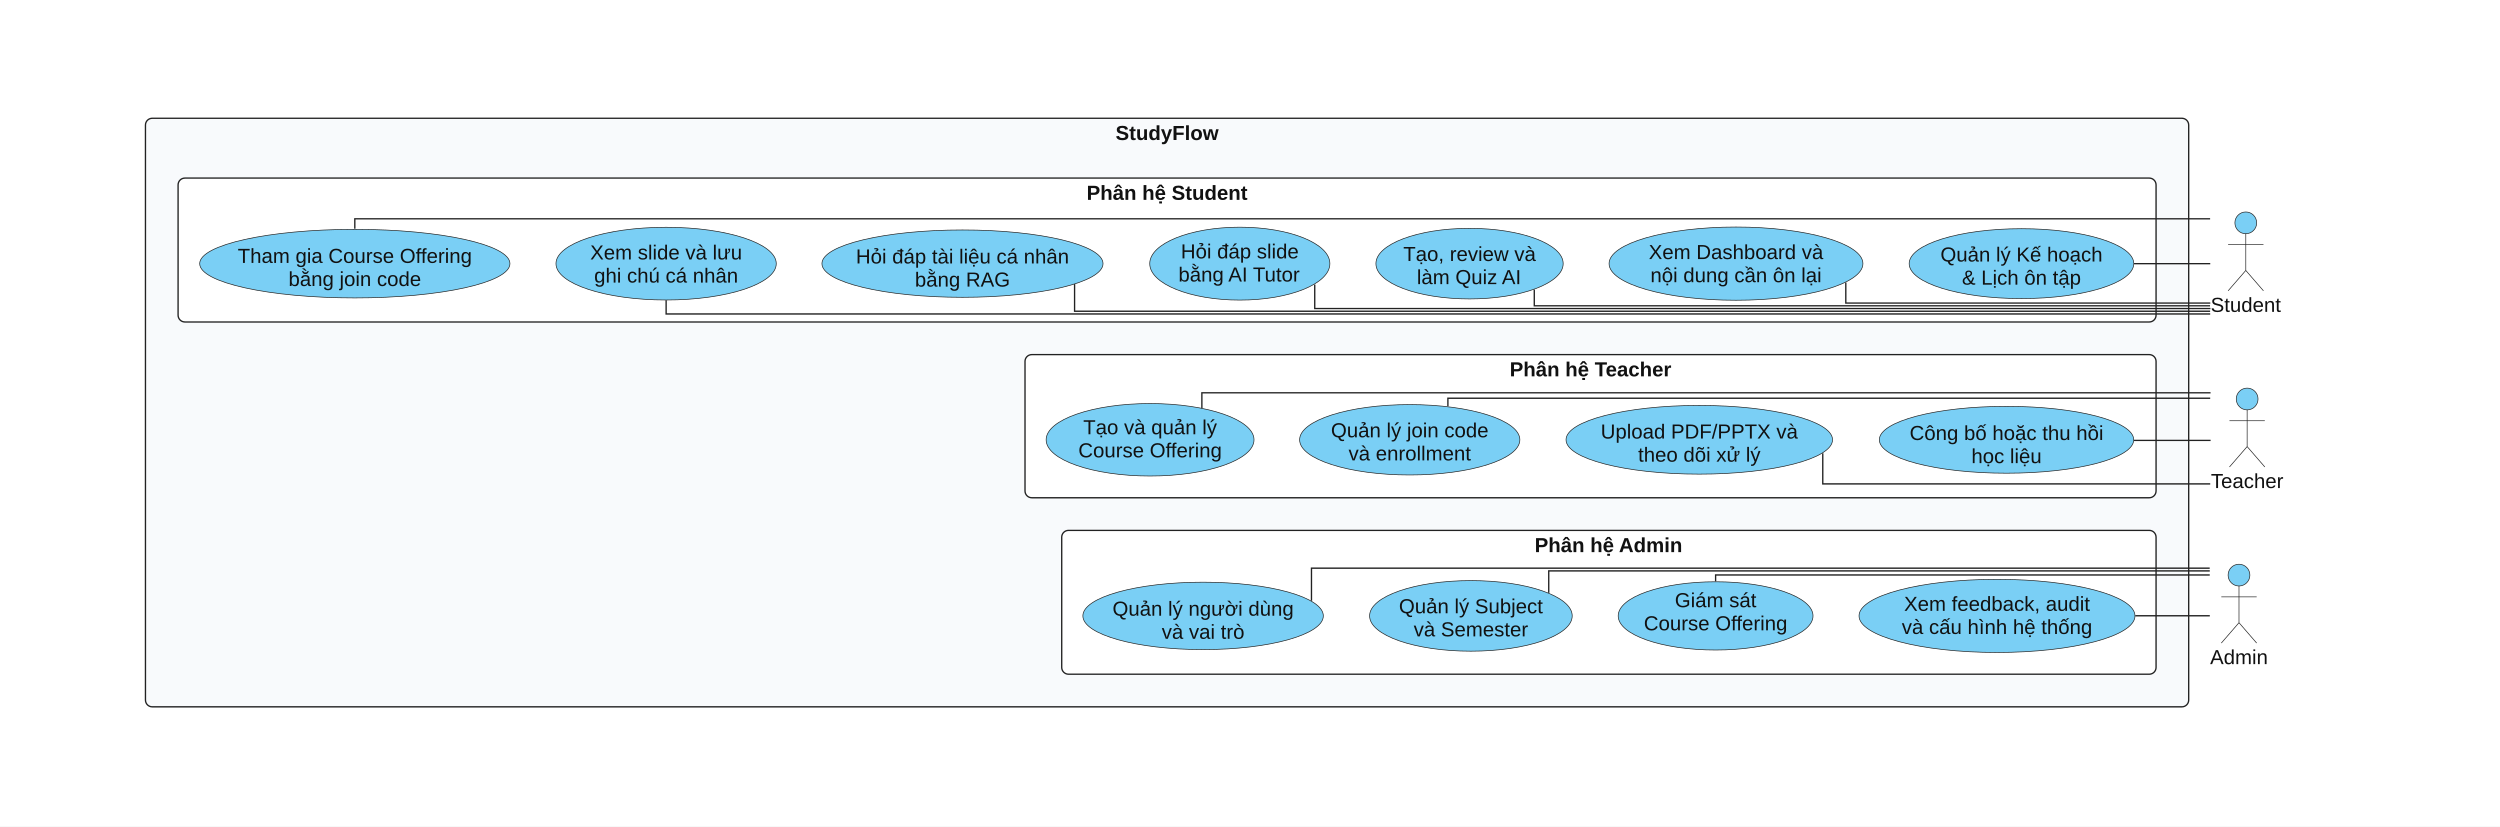
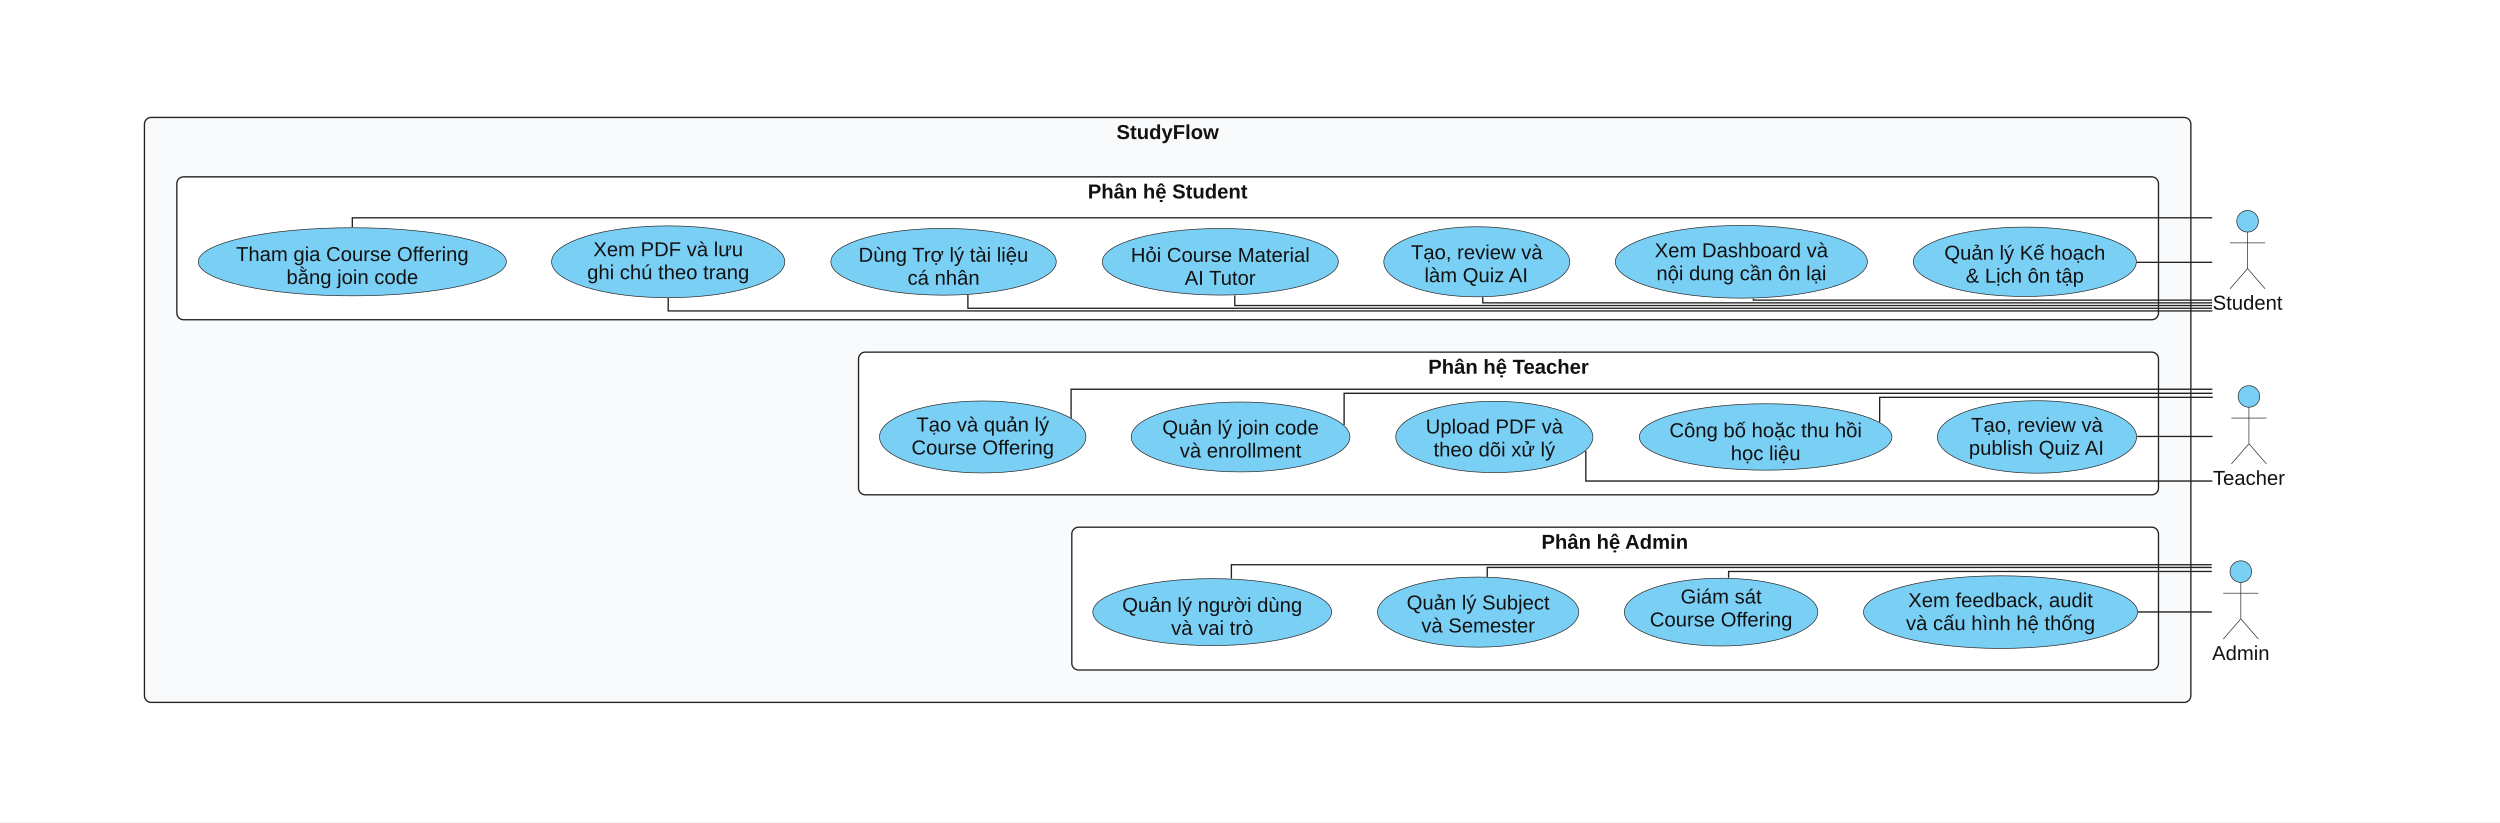
- <svg xmlns="http://www.w3.org/2000/svg" version="1.1" viewBox="-100 -80 1839 608" width="1839" height="608">
-   <rect x="-100" y="-80" width="1839" height="608" fill="#FFFFFF" />
+ <svg xmlns="http://www.w3.org/2000/svg" version="1.1" viewBox="-100 -80 1852 609" width="1852" height="609">
+   <rect x="-100" y="-80" width="1852" height="609" fill="#FFFFFF" />
  <defs />
  <g>
    <g class="cluster" data-qualified-name="StudyFlow" id="ent0006" data-source-line="29">
-       <rect x="7" y="7" width="1503" height="432.95" rx="5" ry="5" fill="#F8FAFC" stroke="#222222" stroke-width="1" />
-       <text x="720.59" y="23" font-size="15" fill="#111111" xml:space="preserve" style="white-space: pre" font-weight="bold" font-family="Arial">StudyFlow</text>
+       <rect x="7" y="7" width="1516" height="433.35" rx="5" ry="5" fill="#F8FAFC" stroke="#222222" stroke-width="1" />
+       <text x="727.09" y="23" font-size="15" fill="#111111" xml:space="preserve" style="white-space: pre" font-weight="bold" font-family="Arial">StudyFlow</text>
    </g>
    <g class="cluster" data-qualified-name="StudyFlow.Ph.n h. Student" id="ent0007" data-source-line="30">
-       <rect x="31" y="51" width="1455" height="105.85" rx="5" ry="5" fill="#FFFFFF" stroke="#222222" stroke-width="1" />
-       <text x="699.33" y="67" font-size="15" fill="#111111" xml:space="preserve" style="white-space: pre" font-weight="bold" font-family="Arial">Phân hệ Student</text>
+       <rect x="31" y="51" width="1468" height="105.86" rx="5" ry="5" fill="#FFFFFF" stroke="#222222" stroke-width="1" />
+       <text x="705.83" y="67" font-size="15" fill="#111111" xml:space="preserve" style="white-space: pre" font-weight="bold" font-family="Arial">Phân hệ Student</text>
    </g>
    <g class="cluster" data-qualified-name="StudyFlow.Ph.n h. Teacher" id="ent0021" data-source-line="46">
-       <rect x="654" y="180.85" width="832" height="105.30" rx="5" ry="5" fill="#FFFFFF" stroke="#222222" stroke-width="1" />
-       <text x="1010.53" y="196.85" font-size="15" fill="#111111" xml:space="preserve" style="white-space: pre" font-weight="bold" font-family="Arial">Phân hệ Teacher</text>
+       <rect x="536" y="180.86" width="963" height="105.69" rx="5" ry="5" fill="#FFFFFF" stroke="#222222" stroke-width="1" />
+       <text x="958.03" y="196.86" font-size="15" fill="#111111" xml:space="preserve" style="white-space: pre" font-weight="bold" font-family="Arial">Phân hệ Teacher</text>
    </g>
-     <g class="cluster" data-qualified-name="StudyFlow.Ph.n h. Admin" id="ent0029" data-source-line="56">
-       <rect x="681" y="310.15" width="805" height="105.80" rx="5" ry="5" fill="#FFFFFF" stroke="#222222" stroke-width="1" />
-       <text x="1028.91" y="326.15" font-size="15" fill="#111111" xml:space="preserve" style="white-space: pre" font-weight="bold" font-family="Arial">Phân hệ Admin</text>
+     <g class="cluster" data-qualified-name="StudyFlow.Ph.n h. Admin" id="ent0031" data-source-line="58">
+       <rect x="694" y="310.55" width="805" height="105.80" rx="5" ry="5" fill="#FFFFFF" stroke="#222222" stroke-width="1" />
+       <text x="1041.91" y="326.55" font-size="15" fill="#111111" xml:space="preserve" style="white-space: pre" font-weight="bold" font-family="Arial">Phân hệ Admin</text>
    </g>
    <g class="entity" data-qualified-name="StudyFlow.Ph.n h. Student.S1" id="ent0008" data-source-line="31">
      <ellipse cx="161.00" cy="113.93" rx="114.11" ry="25.22" fill="#7ACFF5" stroke="#222222" stroke-width="0.50" />
      <text x="74.85" y="113.40" font-size="15" fill="#111111" xml:space="preserve" style="white-space: pre" font-family="Arial">Tham gia Course Offering</text>
      <text x="112.21" y="130.40" font-size="15" fill="#111111" xml:space="preserve" style="white-space: pre" font-family="Arial">bằng join code</text>
    </g>
    <g class="entity" data-qualified-name="StudyFlow.Ph.n h. Student.S2" id="ent0009" data-source-line="32">
-       <ellipse cx="390.00" cy="113.93" rx="81.02" ry="26.74" fill="#7ACFF5" stroke="#222222" stroke-width="0.50" />
-       <text x="334.13" y="110.86" font-size="15" fill="#111111" xml:space="preserve" style="white-space: pre" font-family="Arial">Xem slide và lưu</text>
-       <text x="337.04" y="127.86" font-size="15" fill="#111111" xml:space="preserve" style="white-space: pre" font-family="Arial">ghi chú cá nhân</text>
+       <ellipse cx="395.00" cy="113.93" rx="86.37" ry="26.60" fill="#7ACFF5" stroke="#222222" stroke-width="0.50" />
+       <text x="339.55" y="109.81" font-size="15" fill="#111111" xml:space="preserve" style="white-space: pre" font-family="Arial">Xem PDF và lưu</text>
+       <text x="334.95" y="126.81" font-size="15" fill="#111111" xml:space="preserve" style="white-space: pre" font-family="Arial">ghi chú theo trang</text>
    </g>
    <g class="entity" data-qualified-name="StudyFlow.Ph.n h. Student.S3" id="ent0010" data-source-line="33">
-       <ellipse cx="608.00" cy="113.93" rx="103.38" ry="24.77" fill="#7ACFF5" stroke="#222222" stroke-width="0.50" />
-       <text x="529.61" y="113.83" font-size="15" fill="#111111" xml:space="preserve" style="white-space: pre" font-family="Arial">Hỏi đáp tài liệu cá nhân</text>
-       <text x="572.98" y="130.83" font-size="15" fill="#111111" xml:space="preserve" style="white-space: pre" font-family="Arial">bằng RAG</text>
+       <ellipse cx="599.00" cy="113.93" rx="83.47" ry="24.72" fill="#7ACFF5" stroke="#222222" stroke-width="0.50" />
+       <text x="536.01" y="113.91" font-size="15" fill="#111111" xml:space="preserve" style="white-space: pre" font-family="Arial">Dùng Trợ lý tài liệu</text>
+       <text x="572.31" y="130.91" font-size="15" fill="#111111" xml:space="preserve" style="white-space: pre" font-family="Arial">cá nhân</text>
    </g>
    <g class="entity" data-qualified-name="StudyFlow.Ph.n h. Student.S4" id="ent0011" data-source-line="34">
-       <ellipse cx="812.00" cy="113.93" rx="66.25" ry="26.81" fill="#7ACFF5" stroke="#222222" stroke-width="0.50" />
-       <text x="768.64" y="110.09" font-size="15" fill="#111111" xml:space="preserve" style="white-space: pre" font-family="Arial">Hỏi đáp slide</text>
-       <text x="766.84" y="127.09" font-size="15" fill="#111111" xml:space="preserve" style="white-space: pre" font-family="Arial">bằng AI Tutor</text>
+       <ellipse cx="804.00" cy="113.93" rx="87.44" ry="24.66" fill="#7ACFF5" stroke="#222222" stroke-width="0.50" />
+       <text x="737.73" y="114.01" font-size="15" fill="#111111" xml:space="preserve" style="white-space: pre" font-family="Arial">Hỏi Course Material</text>
+       <text x="777.61" y="131.01" font-size="15" fill="#111111" xml:space="preserve" style="white-space: pre" font-family="Arial">AI Tutor</text>
    </g>
    <g class="entity" data-qualified-name="StudyFlow.Ph.n h. Student.S5" id="ent0012" data-source-line="35">
-       <ellipse cx="981.00" cy="113.93" rx="68.87" ry="25.96" fill="#7ACFF5" stroke="#222222" stroke-width="0.50" />
-       <text x="932.23" y="112.00" font-size="15" fill="#111111" xml:space="preserve" style="white-space: pre" font-family="Arial">Tạo, review và</text>
-       <text x="942.24" y="129.00" font-size="15" fill="#111111" xml:space="preserve" style="white-space: pre" font-family="Arial">làm Quiz AI</text>
+       <ellipse cx="994.00" cy="113.93" rx="68.87" ry="25.96" fill="#7ACFF5" stroke="#222222" stroke-width="0.50" />
+       <text x="945.23" y="112.00" font-size="15" fill="#111111" xml:space="preserve" style="white-space: pre" font-family="Arial">Tạo, review và</text>
+       <text x="955.24" y="129.00" font-size="15" fill="#111111" xml:space="preserve" style="white-space: pre" font-family="Arial">làm Quiz AI</text>
    </g>
    <g class="entity" data-qualified-name="StudyFlow.Ph.n h. Student.S6" id="ent0013" data-source-line="36">
-       <ellipse cx="1177.00" cy="113.93" rx="93.36" ry="26.93" fill="#7ACFF5" stroke="#222222" stroke-width="0.50" />
-       <text x="1112.80" y="110.59" font-size="15" fill="#111111" xml:space="preserve" style="white-space: pre" font-family="Arial">Xem Dashboard và</text>
-       <text x="1114.04" y="127.59" font-size="15" fill="#111111" xml:space="preserve" style="white-space: pre" font-family="Arial">nội dung cần ôn lại</text>
+       <ellipse cx="1190.00" cy="113.93" rx="93.36" ry="26.93" fill="#7ACFF5" stroke="#222222" stroke-width="0.50" />
+       <text x="1125.80" y="110.59" font-size="15" fill="#111111" xml:space="preserve" style="white-space: pre" font-family="Arial">Xem Dashboard và</text>
+       <text x="1127.04" y="127.59" font-size="15" fill="#111111" xml:space="preserve" style="white-space: pre" font-family="Arial">nội dung cần ôn lại</text>
    </g>
    <g class="entity" data-qualified-name="StudyFlow.Ph.n h. Student.S7" id="ent0014" data-source-line="37">
-       <ellipse cx="1387.00" cy="113.93" rx="82.61" ry="25.70" fill="#7ACFF5" stroke="#222222" stroke-width="0.50" />
-       <text x="1327.38" y="112.39" font-size="15" fill="#111111" xml:space="preserve" style="white-space: pre" font-family="Arial">Quản lý Kế hoạch</text>
-       <text x="1343.22" y="129.39" font-size="15" fill="#111111" xml:space="preserve" style="white-space: pre" font-family="Arial">&amp; Lịch ôn tập</text>
+       <ellipse cx="1400.00" cy="113.93" rx="82.61" ry="25.70" fill="#7ACFF5" stroke="#222222" stroke-width="0.50" />
+       <text x="1340.38" y="112.39" font-size="15" fill="#111111" xml:space="preserve" style="white-space: pre" font-family="Arial">Quản lý Kế hoạch</text>
+       <text x="1356.22" y="129.39" font-size="15" fill="#111111" xml:space="preserve" style="white-space: pre" font-family="Arial">&amp; Lịch ôn tập</text>
    </g>
    <g class="entity" data-qualified-name="StudyFlow.Ph.n h. Teacher.T1" id="ent0022" data-source-line="47">
-       <ellipse cx="746.00" cy="243.50" rx="76.45" ry="26.65" fill="#7ACFF5" stroke="#222222" stroke-width="0.50" />
-       <text x="696.81" y="239.44" font-size="15" fill="#111111" xml:space="preserve" style="white-space: pre" font-family="Arial">Tạo và quản lý</text>
-       <text x="693.20" y="256.44" font-size="15" fill="#111111" xml:space="preserve" style="white-space: pre" font-family="Arial">Course Offering</text>
+       <ellipse cx="628.00" cy="243.70" rx="76.45" ry="26.65" fill="#7ACFF5" stroke="#222222" stroke-width="0.50" />
+       <text x="578.81" y="239.64" font-size="15" fill="#111111" xml:space="preserve" style="white-space: pre" font-family="Arial">Tạo và quản lý</text>
+       <text x="575.20" y="256.64" font-size="15" fill="#111111" xml:space="preserve" style="white-space: pre" font-family="Arial">Course Offering</text>
    </g>
    <g class="entity" data-qualified-name="StudyFlow.Ph.n h. Teacher.T2" id="ent0023" data-source-line="48">
-       <ellipse cx="937.00" cy="243.50" rx="81.00" ry="25.88" fill="#7ACFF5" stroke="#222222" stroke-width="0.50" />
-       <text x="879.05" y="241.69" font-size="15" fill="#111111" xml:space="preserve" style="white-space: pre" font-family="Arial">Quản lý join code</text>
-       <text x="891.98" y="258.69" font-size="15" fill="#111111" xml:space="preserve" style="white-space: pre" font-family="Arial">và enrollment</text>
+       <ellipse cx="819.00" cy="243.70" rx="81.00" ry="25.88" fill="#7ACFF5" stroke="#222222" stroke-width="0.50" />
+       <text x="761.05" y="241.89" font-size="15" fill="#111111" xml:space="preserve" style="white-space: pre" font-family="Arial">Quản lý join code</text>
+       <text x="773.98" y="258.89" font-size="15" fill="#111111" xml:space="preserve" style="white-space: pre" font-family="Arial">và enrollment</text>
    </g>
    <g class="entity" data-qualified-name="StudyFlow.Ph.n h. Teacher.T3" id="ent0024" data-source-line="49">
-       <ellipse cx="1150.00" cy="243.50" rx="98.02" ry="25.27" fill="#7ACFF5" stroke="#222222" stroke-width="0.50" />
-       <text x="1077.47" y="242.61" font-size="15" fill="#111111" xml:space="preserve" style="white-space: pre" font-family="Arial">Upload PDF/PPTX và</text>
-       <text x="1104.96" y="259.61" font-size="15" fill="#111111" xml:space="preserve" style="white-space: pre" font-family="Arial">theo dõi xử lý</text>
+       <ellipse cx="1007.00" cy="243.70" rx="73.01" ry="26.40" fill="#7ACFF5" stroke="#222222" stroke-width="0.50" />
+       <text x="956.14" y="241.12" font-size="15" fill="#111111" xml:space="preserve" style="white-space: pre" font-family="Arial">Upload PDF và</text>
+       <text x="961.96" y="258.12" font-size="15" fill="#111111" xml:space="preserve" style="white-space: pre" font-family="Arial">theo dõi xử lý</text>
    </g>
    <g class="entity" data-qualified-name="StudyFlow.Ph.n h. Teacher.T4" id="ent0025" data-source-line="50">
-       <ellipse cx="1376.00" cy="243.50" rx="93.56" ry="24.59" fill="#7ACFF5" stroke="#222222" stroke-width="0.50" />
-       <text x="1304.69" y="243.69" font-size="15" fill="#111111" xml:space="preserve" style="white-space: pre" font-family="Arial">Công bố hoặc thu hồi</text>
-       <text x="1350.15" y="260.69" font-size="15" fill="#111111" xml:space="preserve" style="white-space: pre" font-family="Arial">học liệu</text>
+       <ellipse cx="1208.00" cy="243.70" rx="93.56" ry="24.59" fill="#7ACFF5" stroke="#222222" stroke-width="0.50" />
+       <text x="1136.69" y="243.89" font-size="15" fill="#111111" xml:space="preserve" style="white-space: pre" font-family="Arial">Công bố hoặc thu hồi</text>
+       <text x="1182.15" y="260.89" font-size="15" fill="#111111" xml:space="preserve" style="white-space: pre" font-family="Arial">học liệu</text>
    </g>
-     <g class="entity" data-qualified-name="StudyFlow.Ph.n h. Admin.A1" id="ent0030" data-source-line="57">
-       <ellipse cx="785.00" cy="373.05" rx="88.44" ry="24.79" fill="#7ACFF5" stroke="#222222" stroke-width="0.50" />
-       <text x="718.35" y="372.92" font-size="15" fill="#111111" xml:space="preserve" style="white-space: pre" font-family="Arial">Quản lý người dùng</text>
-       <text x="754.57" y="389.92" font-size="15" fill="#111111" xml:space="preserve" style="white-space: pre" font-family="Arial">và vai trò</text>
+     <g class="entity" data-qualified-name="StudyFlow.Ph.n h. Teacher.T5" id="ent0026" data-source-line="51">
+       <ellipse cx="1409.00" cy="243.70" rx="73.76" ry="26.85" fill="#7ACFF5" stroke="#222222" stroke-width="0.50" />
+       <text x="1360.23" y="239.92" font-size="15" fill="#111111" xml:space="preserve" style="white-space: pre" font-family="Arial">Tạo, review và</text>
+       <text x="1358.55" y="256.92" font-size="15" fill="#111111" xml:space="preserve" style="white-space: pre" font-family="Arial">publish Quiz AI</text>
    </g>
-     <g class="entity" data-qualified-name="StudyFlow.Ph.n h. Admin.A2" id="ent0031" data-source-line="58">
-       <ellipse cx="982.00" cy="373.05" rx="74.52" ry="25.96" fill="#7ACFF5" stroke="#222222" stroke-width="0.50" />
-       <text x="929.05" y="371.12" font-size="15" fill="#111111" xml:space="preserve" style="white-space: pre" font-family="Arial">Quản lý Subject</text>
-       <text x="939.90" y="388.12" font-size="15" fill="#111111" xml:space="preserve" style="white-space: pre" font-family="Arial">và Semester</text>
+     <g class="entity" data-qualified-name="StudyFlow.Ph.n h. Admin.A1" id="ent0032" data-source-line="59">
+       <ellipse cx="798.00" cy="373.45" rx="88.44" ry="24.79" fill="#7ACFF5" stroke="#222222" stroke-width="0.50" />
+       <text x="731.35" y="373.32" font-size="15" fill="#111111" xml:space="preserve" style="white-space: pre" font-family="Arial">Quản lý người dùng</text>
+       <text x="767.57" y="390.32" font-size="15" fill="#111111" xml:space="preserve" style="white-space: pre" font-family="Arial">và vai trò</text>
    </g>
-     <g class="entity" data-qualified-name="StudyFlow.Ph.n h. Admin.A3" id="ent0032" data-source-line="59">
-       <ellipse cx="1162.00" cy="373.05" rx="71.65" ry="25.10" fill="#7ACFF5" stroke="#222222" stroke-width="0.50" />
-       <text x="1131.99" y="366.67" font-size="15" fill="#111111" xml:space="preserve" style="white-space: pre" font-family="Arial">Giám sát</text>
-       <text x="1109.19" y="383.67" font-size="15" fill="#111111" xml:space="preserve" style="white-space: pre" font-family="Arial">Course Offering</text>
+     <g class="entity" data-qualified-name="StudyFlow.Ph.n h. Admin.A2" id="ent0033" data-source-line="60">
+       <ellipse cx="995.00" cy="373.45" rx="74.52" ry="25.96" fill="#7ACFF5" stroke="#222222" stroke-width="0.50" />
+       <text x="942.05" y="371.52" font-size="15" fill="#111111" xml:space="preserve" style="white-space: pre" font-family="Arial">Quản lý Subject</text>
+       <text x="952.90" y="388.52" font-size="15" fill="#111111" xml:space="preserve" style="white-space: pre" font-family="Arial">và Semester</text>
    </g>
-     <g class="entity" data-qualified-name="StudyFlow.Ph.n h. Admin.A4" id="ent0033" data-source-line="60">
-       <ellipse cx="1369.00" cy="373.05" rx="101.49" ry="26.90" fill="#7ACFF5" stroke="#222222" stroke-width="0.50" />
-       <text x="1300.62" y="369.35" font-size="15" fill="#111111" xml:space="preserve" style="white-space: pre" font-family="Arial">Xem feedback, audit</text>
-       <text x="1298.94" y="386.35" font-size="15" fill="#111111" xml:space="preserve" style="white-space: pre" font-family="Arial">và cấu hình hệ thống</text>
+     <g class="entity" data-qualified-name="StudyFlow.Ph.n h. Admin.A3" id="ent0034" data-source-line="61">
+       <ellipse cx="1175.00" cy="373.45" rx="71.65" ry="25.10" fill="#7ACFF5" stroke="#222222" stroke-width="0.50" />
+       <text x="1144.99" y="367.07" font-size="15" fill="#111111" xml:space="preserve" style="white-space: pre" font-family="Arial">Giám sát</text>
+       <text x="1122.19" y="384.07" font-size="15" fill="#111111" xml:space="preserve" style="white-space: pre" font-family="Arial">Course Offering</text>
+     </g>
+     <g class="entity" data-qualified-name="StudyFlow.Ph.n h. Admin.A4" id="ent0035" data-source-line="62">
+       <ellipse cx="1382.00" cy="373.45" rx="101.49" ry="26.90" fill="#7ACFF5" stroke="#222222" stroke-width="0.50" />
+       <text x="1313.62" y="369.75" font-size="15" fill="#111111" xml:space="preserve" style="white-space: pre" font-family="Arial">Xem feedback, audit</text>
+       <text x="1311.94" y="386.75" font-size="15" fill="#111111" xml:space="preserve" style="white-space: pre" font-family="Arial">và cấu hình hệ thống</text>
    </g>
    <g class="entity" data-qualified-name="Student" id="ent0001" data-source-line="23">
-       <circle cx="1552.00" cy="83.93" r="8" fill="#7ACFF5" stroke="#222222" stroke-width="0.50" />
-       <path d="M1552.00,91.93 L1552.00,118.93 M1539.00,99.93 L1565.00,99.93 M1552.00,118.93 L1539.00,133.93 M1552.00,118.93 L1565.00,133.93" fill="#00000000" stroke="#222222" stroke-width="0.50" />
-       <text x="1526.15" y="149.43" font-size="15" fill="#111111" xml:space="preserve" style="white-space: pre" font-family="Arial">Student</text>
+       <circle cx="1565.00" cy="83.93" r="8" fill="#7ACFF5" stroke="#222222" stroke-width="0.50" />
+       <path d="M1565.00,91.93 L1565.00,118.93 M1552.00,99.93 L1578.00,99.93 M1565.00,118.93 L1552.00,133.93 M1565.00,118.93 L1578.00,133.93" fill="#00000000" stroke="#222222" stroke-width="0.50" />
+       <text x="1539.15" y="149.43" font-size="15" fill="#111111" xml:space="preserve" style="white-space: pre" font-family="Arial">Student</text>
    </g>
    <g class="entity" data-qualified-name="Teacher" id="ent0002" data-source-line="24">
-       <circle cx="1553.00" cy="213.50" r="8" fill="#7ACFF5" stroke="#222222" stroke-width="0.50" />
-       <path d="M1553.00,221.50 L1553.00,248.50 M1540.00,229.50 L1566.00,229.50 M1553.00,248.50 L1540.00,263.50 M1553.00,248.50 L1566.00,263.50" fill="#00000000" stroke="#222222" stroke-width="0.50" />
-       <text x="1526.32" y="279" font-size="15" fill="#111111" xml:space="preserve" style="white-space: pre" font-family="Arial">Teacher</text>
+       <circle cx="1566.00" cy="213.70" r="8" fill="#7ACFF5" stroke="#222222" stroke-width="0.50" />
+       <path d="M1566.00,221.70 L1566.00,248.70 M1553.00,229.70 L1579.00,229.70 M1566.00,248.70 L1553.00,263.70 M1566.00,248.70 L1579.00,263.70" fill="#00000000" stroke="#222222" stroke-width="0.50" />
+       <text x="1539.32" y="279.20" font-size="15" fill="#111111" xml:space="preserve" style="white-space: pre" font-family="Arial">Teacher</text>
    </g>
    <g class="entity" data-qualified-name="Admin" id="ent0003" data-source-line="25">
-       <circle cx="1547.00" cy="343.05" r="8" fill="#7ACFF5" stroke="#222222" stroke-width="0.50" />
-       <path d="M1547.00,351.05 L1547.00,378.05 M1534.00,359.05 L1560.00,359.05 M1547.00,378.05 L1534.00,393.05 M1547.00,378.05 L1560.00,393.05" fill="#00000000" stroke="#222222" stroke-width="0.50" />
-       <text x="1525.74" y="408.55" font-size="15" fill="#111111" xml:space="preserve" style="white-space: pre" font-family="Arial">Admin</text>
+       <circle cx="1560.00" cy="343.45" r="8" fill="#7ACFF5" stroke="#222222" stroke-width="0.50" />
+       <path d="M1560.00,351.45 L1560.00,378.45 M1547.00,359.45 L1573.00,359.45 M1560.00,378.45 L1547.00,393.45 M1560.00,378.45 L1573.00,393.45" fill="#00000000" stroke="#222222" stroke-width="0.50" />
+       <text x="1538.74" y="408.95" font-size="15" fill="#111111" xml:space="preserve" style="white-space: pre" font-family="Arial">Admin</text>
    </g>
    <g class="link" data-entity-1="ent0001" data-entity-2="ent0002" id="lnk4" data-source-line="26" data-link-type="dependency" />
    <g class="link" data-entity-1="ent0002" data-entity-2="ent0003" id="lnk5" data-source-line="27" data-link-type="dependency" />
    <g class="link" data-entity-1="ent0008" data-entity-2="ent0009" id="lnk15" data-source-line="38" data-link-type="dependency" />
    <g class="link" data-entity-1="ent0009" data-entity-2="ent0010" id="lnk16" data-source-line="39" data-link-type="dependency" />
    <g class="link" data-entity-1="ent0010" data-entity-2="ent0011" id="lnk17" data-source-line="40" data-link-type="dependency" />
    <g class="link" data-entity-1="ent0011" data-entity-2="ent0012" id="lnk18" data-source-line="41" data-link-type="dependency" />
    <g class="link" data-entity-1="ent0012" data-entity-2="ent0013" id="lnk19" data-source-line="42" data-link-type="dependency" />
    <g class="link" data-entity-1="ent0013" data-entity-2="ent0014" id="lnk20" data-source-line="43" data-link-type="dependency" />
-     <g class="link" data-entity-1="ent0022" data-entity-2="ent0023" id="lnk26" data-source-line="51" data-link-type="dependency" />
-     <g class="link" data-entity-1="ent0023" data-entity-2="ent0024" id="lnk27" data-source-line="52" data-link-type="dependency" />
-     <g class="link" data-entity-1="ent0024" data-entity-2="ent0025" id="lnk28" data-source-line="53" data-link-type="dependency" />
-     <g class="link" data-entity-1="ent0030" data-entity-2="ent0031" id="lnk34" data-source-line="61" data-link-type="dependency" />
-     <g class="link" data-entity-1="ent0031" data-entity-2="ent0032" id="lnk35" data-source-line="62" data-link-type="dependency" />
+     <g class="link" data-entity-1="ent0022" data-entity-2="ent0023" id="lnk27" data-source-line="52" data-link-type="dependency" />
+     <g class="link" data-entity-1="ent0023" data-entity-2="ent0024" id="lnk28" data-source-line="53" data-link-type="dependency" />
+     <g class="link" data-entity-1="ent0024" data-entity-2="ent0025" id="lnk29" data-source-line="54" data-link-type="dependency" />
+     <g class="link" data-entity-1="ent0025" data-entity-2="ent0026" id="lnk30" data-source-line="55" data-link-type="dependency" />
    <g class="link" data-entity-1="ent0032" data-entity-2="ent0033" id="lnk36" data-source-line="63" data-link-type="dependency" />
-     <g class="link" data-entity-1="ent0008" data-entity-2="ent0022" id="lnk37" data-source-line="66" data-link-type="dependency" />
-     <g class="link" data-entity-1="ent0022" data-entity-2="ent0030" id="lnk38" data-source-line="67" data-link-type="dependency" />
-     <g class="link" data-entity-1="ent0001" data-entity-2="ent0008" id="lnk39" data-source-line="70" data-link-type="association">
-       <path d="M1525.76,80.95 C1334.4,80.95 161,80.95 161,80.95 C161,80.95 161,84.01 161,88.27" fill="none" stroke="#222222" stroke-width="1" />
+     <g class="link" data-entity-1="ent0033" data-entity-2="ent0034" id="lnk37" data-source-line="64" data-link-type="dependency" />
+     <g class="link" data-entity-1="ent0034" data-entity-2="ent0035" id="lnk38" data-source-line="65" data-link-type="dependency" />
+     <g class="link" data-entity-1="ent0008" data-entity-2="ent0022" id="lnk39" data-source-line="68" data-link-type="dependency" />
+     <g class="link" data-entity-1="ent0022" data-entity-2="ent0032" id="lnk40" data-source-line="69" data-link-type="dependency" />
+     <g class="link" data-entity-1="ent0001" data-entity-2="ent0008" id="lnk41" data-source-line="72" data-link-type="association">
+       <path d="M1538.82,81.35 C1346.62,81.35 161,81.35 161,81.35 C161,81.35 161,84.22 161,88.26" fill="none" stroke="#222222" stroke-width="1" />
    </g>
-     <g class="link" data-entity-1="ent0001" data-entity-2="ent0009" id="lnk40" data-source-line="71" data-link-type="association">
-       <path d="M1525.82,150.95 C1353.62,150.95 390,150.95 390,150.95 C390,150.95 390,146.58 390,140.83" fill="none" stroke="#222222" stroke-width="1" />
+     <g class="link" data-entity-1="ent0001" data-entity-2="ent0009" id="lnk42" data-source-line="73" data-link-type="association">
+       <path d="M1538.92,150.35 C1366.29,150.35 395,150.35 395,150.35 C395,150.35 395,146.24 395,140.78" fill="none" stroke="#222222" stroke-width="1" />
    </g>
-     <g class="link" data-entity-1="ent0001" data-entity-2="ent0010" id="lnk41" data-source-line="72" data-link-type="association">
-       <path d="M1525.75,148.95 C1381.36,148.95 690.46,148.95 690.46,148.95 C690.46,148.95 690.46,138.48 690.46,128.98" fill="none" stroke="#222222" stroke-width="1" />
+     <g class="link" data-entity-1="ent0001" data-entity-2="ent0010" id="lnk43" data-source-line="74" data-link-type="association">
+       <path d="M1538.66,148.35 C1385.55,148.35 617.01,148.35 617.01,148.35 C617.01,148.35 617.01,143.9 617.01,138.21" fill="none" stroke="#222222" stroke-width="1" />
    </g>
-     <g class="link" data-entity-1="ent0001" data-entity-2="ent0011" id="lnk42" data-source-line="73" data-link-type="association">
-       <path d="M1525.99,146.95 C1400.89,146.95 867.12,146.95 867.12,146.95 C867.12,146.95 867.12,137.9 867.12,129.28" fill="none" stroke="#222222" stroke-width="1" />
+     <g class="link" data-entity-1="ent0001" data-entity-2="ent0011" id="lnk44" data-source-line="75" data-link-type="association">
+       <path d="M1538.74,146.35 C1405.94,146.35 814.72,146.35 814.72,146.35 C814.72,146.35 814.72,143.18 814.72,138.83" fill="none" stroke="#222222" stroke-width="1" />
    </g>
-     <g class="link" data-entity-1="ent0001" data-entity-2="ent0012" id="lnk43" data-source-line="74" data-link-type="association">
-       <path d="M1525.69,144.95 C1419.56,144.95 1028.62,144.95 1028.62,144.95 C1028.62,144.95 1028.62,139.43 1028.62,133.04" fill="none" stroke="#222222" stroke-width="1" />
+     <g class="link" data-entity-1="ent0001" data-entity-2="ent0012" id="lnk45" data-source-line="76" data-link-type="association">
+       <path d="M1538.81,144.35 C1427.38,144.35 998.43,144.35 998.43,144.35 C998.43,144.35 998.43,142.68 998.43,140.12" fill="none" stroke="#222222" stroke-width="1" />
    </g>
-     <g class="link" data-entity-1="ent0001" data-entity-2="ent0013" id="lnk44" data-source-line="75" data-link-type="association">
-       <path d="M1525.89,142.95 C1453.88,142.95 1257.77,142.95 1257.77,142.95 C1257.77,142.95 1257.77,135.23 1257.77,127.76" fill="none" stroke="#222222" stroke-width="1" />
+     <g class="link" data-entity-1="ent0001" data-entity-2="ent0013" id="lnk46" data-source-line="77" data-link-type="association">
+       <path d="M1538.67,142.35 C1454.73,142.35 1198.9,142.35 1198.9,142.35 C1198.9,142.35 1198.9,141.91 1198.9,141.13" fill="none" stroke="#222222" stroke-width="1" />
    </g>
-     <g class="link" data-entity-1="ent0001" data-entity-2="ent0014" id="lnk45" data-source-line="76" data-link-type="association">
-       <path d="M1525.86,113.95 C1510.5,113.95 1490.15,113.95 1469.78,113.95" fill="none" stroke="#222222" stroke-width="1" />
+     <g class="link" data-entity-1="ent0001" data-entity-2="ent0014" id="lnk47" data-source-line="78" data-link-type="association">
+       <path d="M1538.86,114.35 C1523.5,114.35 1503.15,114.35 1482.78,114.35" fill="none" stroke="#222222" stroke-width="1" />
    </g>
-     <g class="link" data-entity-1="ent0002" data-entity-2="ent0022" id="lnk46" data-source-line="78" data-link-type="association">
-       <path d="M1526.09,208.95 C1390,208.95 784.1,208.95 784.1,208.95 C784.1,208.95 784.1,214.01 784.1,220.26" fill="none" stroke="#222222" stroke-width="1" />
+     <g class="link" data-entity-1="ent0002" data-entity-2="ent0022" id="lnk48" data-source-line="80" data-link-type="association">
+       <path d="M1538.93,208.35 C1391.66,208.35 693.46,208.35 693.46,208.35 C693.46,208.35 693.46,219.85 693.46,229.73" fill="none" stroke="#222222" stroke-width="1" />
    </g>
-     <g class="link" data-entity-1="ent0002" data-entity-2="ent0023" id="lnk47" data-source-line="79" data-link-type="association">
-       <path d="M1525.82,212.95 C1410.19,212.95 965.07,212.95 965.07,212.95 C965.07,212.95 965.07,215.37 965.07,218.84" fill="none" stroke="#222222" stroke-width="1" />
+     <g class="link" data-entity-1="ent0002" data-entity-2="ent0023" id="lnk49" data-source-line="81" data-link-type="association">
+       <path d="M1538.89,211.35 C1413.5,211.35 895.72,211.35 895.72,211.35 C895.72,211.35 895.72,225.28 895.72,234.86" fill="none" stroke="#222222" stroke-width="1" />
    </g>
-     <g class="link" data-entity-1="ent0002" data-entity-2="ent0024" id="lnk48" data-source-line="80" data-link-type="association">
-       <path d="M1525.84,275.95 C1449.9,275.95 1240.83,275.95 1240.83,275.95 C1240.83,275.95 1240.83,262.96 1240.83,253.41" fill="none" stroke="#222222" stroke-width="1" />
+     <g class="link" data-entity-1="ent0002" data-entity-2="ent0024" id="lnk50" data-source-line="82" data-link-type="association">
+       <path d="M1538.89,276.35 C1435.91,276.35 1074.76,276.35 1074.76,276.35 C1074.76,276.35 1074.76,263.6 1074.76,254.03" fill="none" stroke="#222222" stroke-width="1" />
    </g>
-     <g class="link" data-entity-1="ent0002" data-entity-2="ent0025" id="lnk49" data-source-line="81" data-link-type="association">
-       <path d="M1526.12,243.95 C1510.74,243.95 1490.44,243.95 1469.75,243.95" fill="none" stroke="#222222" stroke-width="1" />
+     <g class="link" data-entity-1="ent0002" data-entity-2="ent0025" id="lnk51" data-source-line="83" data-link-type="association">
+       <path d="M1539.27,214.35 C1470.44,214.35 1292.46,214.35 1292.46,214.35 C1292.46,214.35 1292.46,224.43 1292.46,232.77" fill="none" stroke="#222222" stroke-width="1" />
    </g>
-     <g class="link" data-entity-1="ent0003" data-entity-2="ent0030" id="lnk50" data-source-line="83" data-link-type="association">
-       <path d="M1525.45,337.95 C1409.48,337.95 864.72,337.95 864.72,337.95 C864.72,337.95 864.72,351.66 864.72,361.94" fill="none" stroke="#222222" stroke-width="1" />
+     <g class="link" data-entity-1="ent0002" data-entity-2="ent0026" id="lnk52" data-source-line="84" data-link-type="association">
+       <path d="M1539.01,243.35 C1523.49,243.35 1503.17,243.35 1483.21,243.35" fill="none" stroke="#222222" stroke-width="1" />
    </g>
-     <g class="link" data-entity-1="ent0003" data-entity-2="ent0031" id="lnk51" data-source-line="84" data-link-type="association">
-       <path d="M1525.51,339.95 C1428.86,339.95 1039.25,339.95 1039.25,339.95 C1039.25,339.95 1039.25,347.97 1039.25,356.11" fill="none" stroke="#222222" stroke-width="1" />
+     <g class="link" data-entity-1="ent0003" data-entity-2="ent0032" id="lnk53" data-source-line="86" data-link-type="association">
+       <path d="M1538.43,338.35 C1415.82,338.35 812.22,338.35 812.22,338.35 C812.22,338.35 812.22,342.88 812.22,348.69" fill="none" stroke="#222222" stroke-width="1" />
    </g>
-     <g class="link" data-entity-1="ent0003" data-entity-2="ent0032" id="lnk52" data-source-line="85" data-link-type="association">
-       <path d="M1525.48,342.95 C1444.4,342.95 1162,342.95 1162,342.95 C1162,342.95 1162,344.83 1162,347.65" fill="none" stroke="#222222" stroke-width="1" />
+     <g class="link" data-entity-1="ent0003" data-entity-2="ent0033" id="lnk54" data-source-line="87" data-link-type="association">
+       <path d="M1538.46,340.35 C1435.87,340.35 1001.75,340.35 1001.75,340.35 C1001.75,340.35 1001.75,343.27 1001.75,347.37" fill="none" stroke="#222222" stroke-width="1" />
    </g>
-     <g class="link" data-entity-1="ent0003" data-entity-2="ent0033" id="lnk53" data-source-line="86" data-link-type="association">
-       <path d="M1525.53,372.95 C1511.29,372.95 1491.45,372.95 1470.68,372.95" fill="none" stroke="#222222" stroke-width="1" />
+     <g class="link" data-entity-1="ent0003" data-entity-2="ent0034" id="lnk55" data-source-line="88" data-link-type="association">
+       <path d="M1538.51,343.35 C1458.24,343.35 1180.55,343.35 1180.55,343.35 C1180.55,343.35 1180.55,345.23 1180.55,348.05" fill="none" stroke="#222222" stroke-width="1" />
+     </g>
+     <g class="link" data-entity-1="ent0003" data-entity-2="ent0035" id="lnk56" data-source-line="89" data-link-type="association">
+       <path d="M1538.53,373.35 C1524.29,373.35 1504.45,373.35 1483.68,373.35" fill="none" stroke="#222222" stroke-width="1" />
    </g>
  </g>
</svg>
